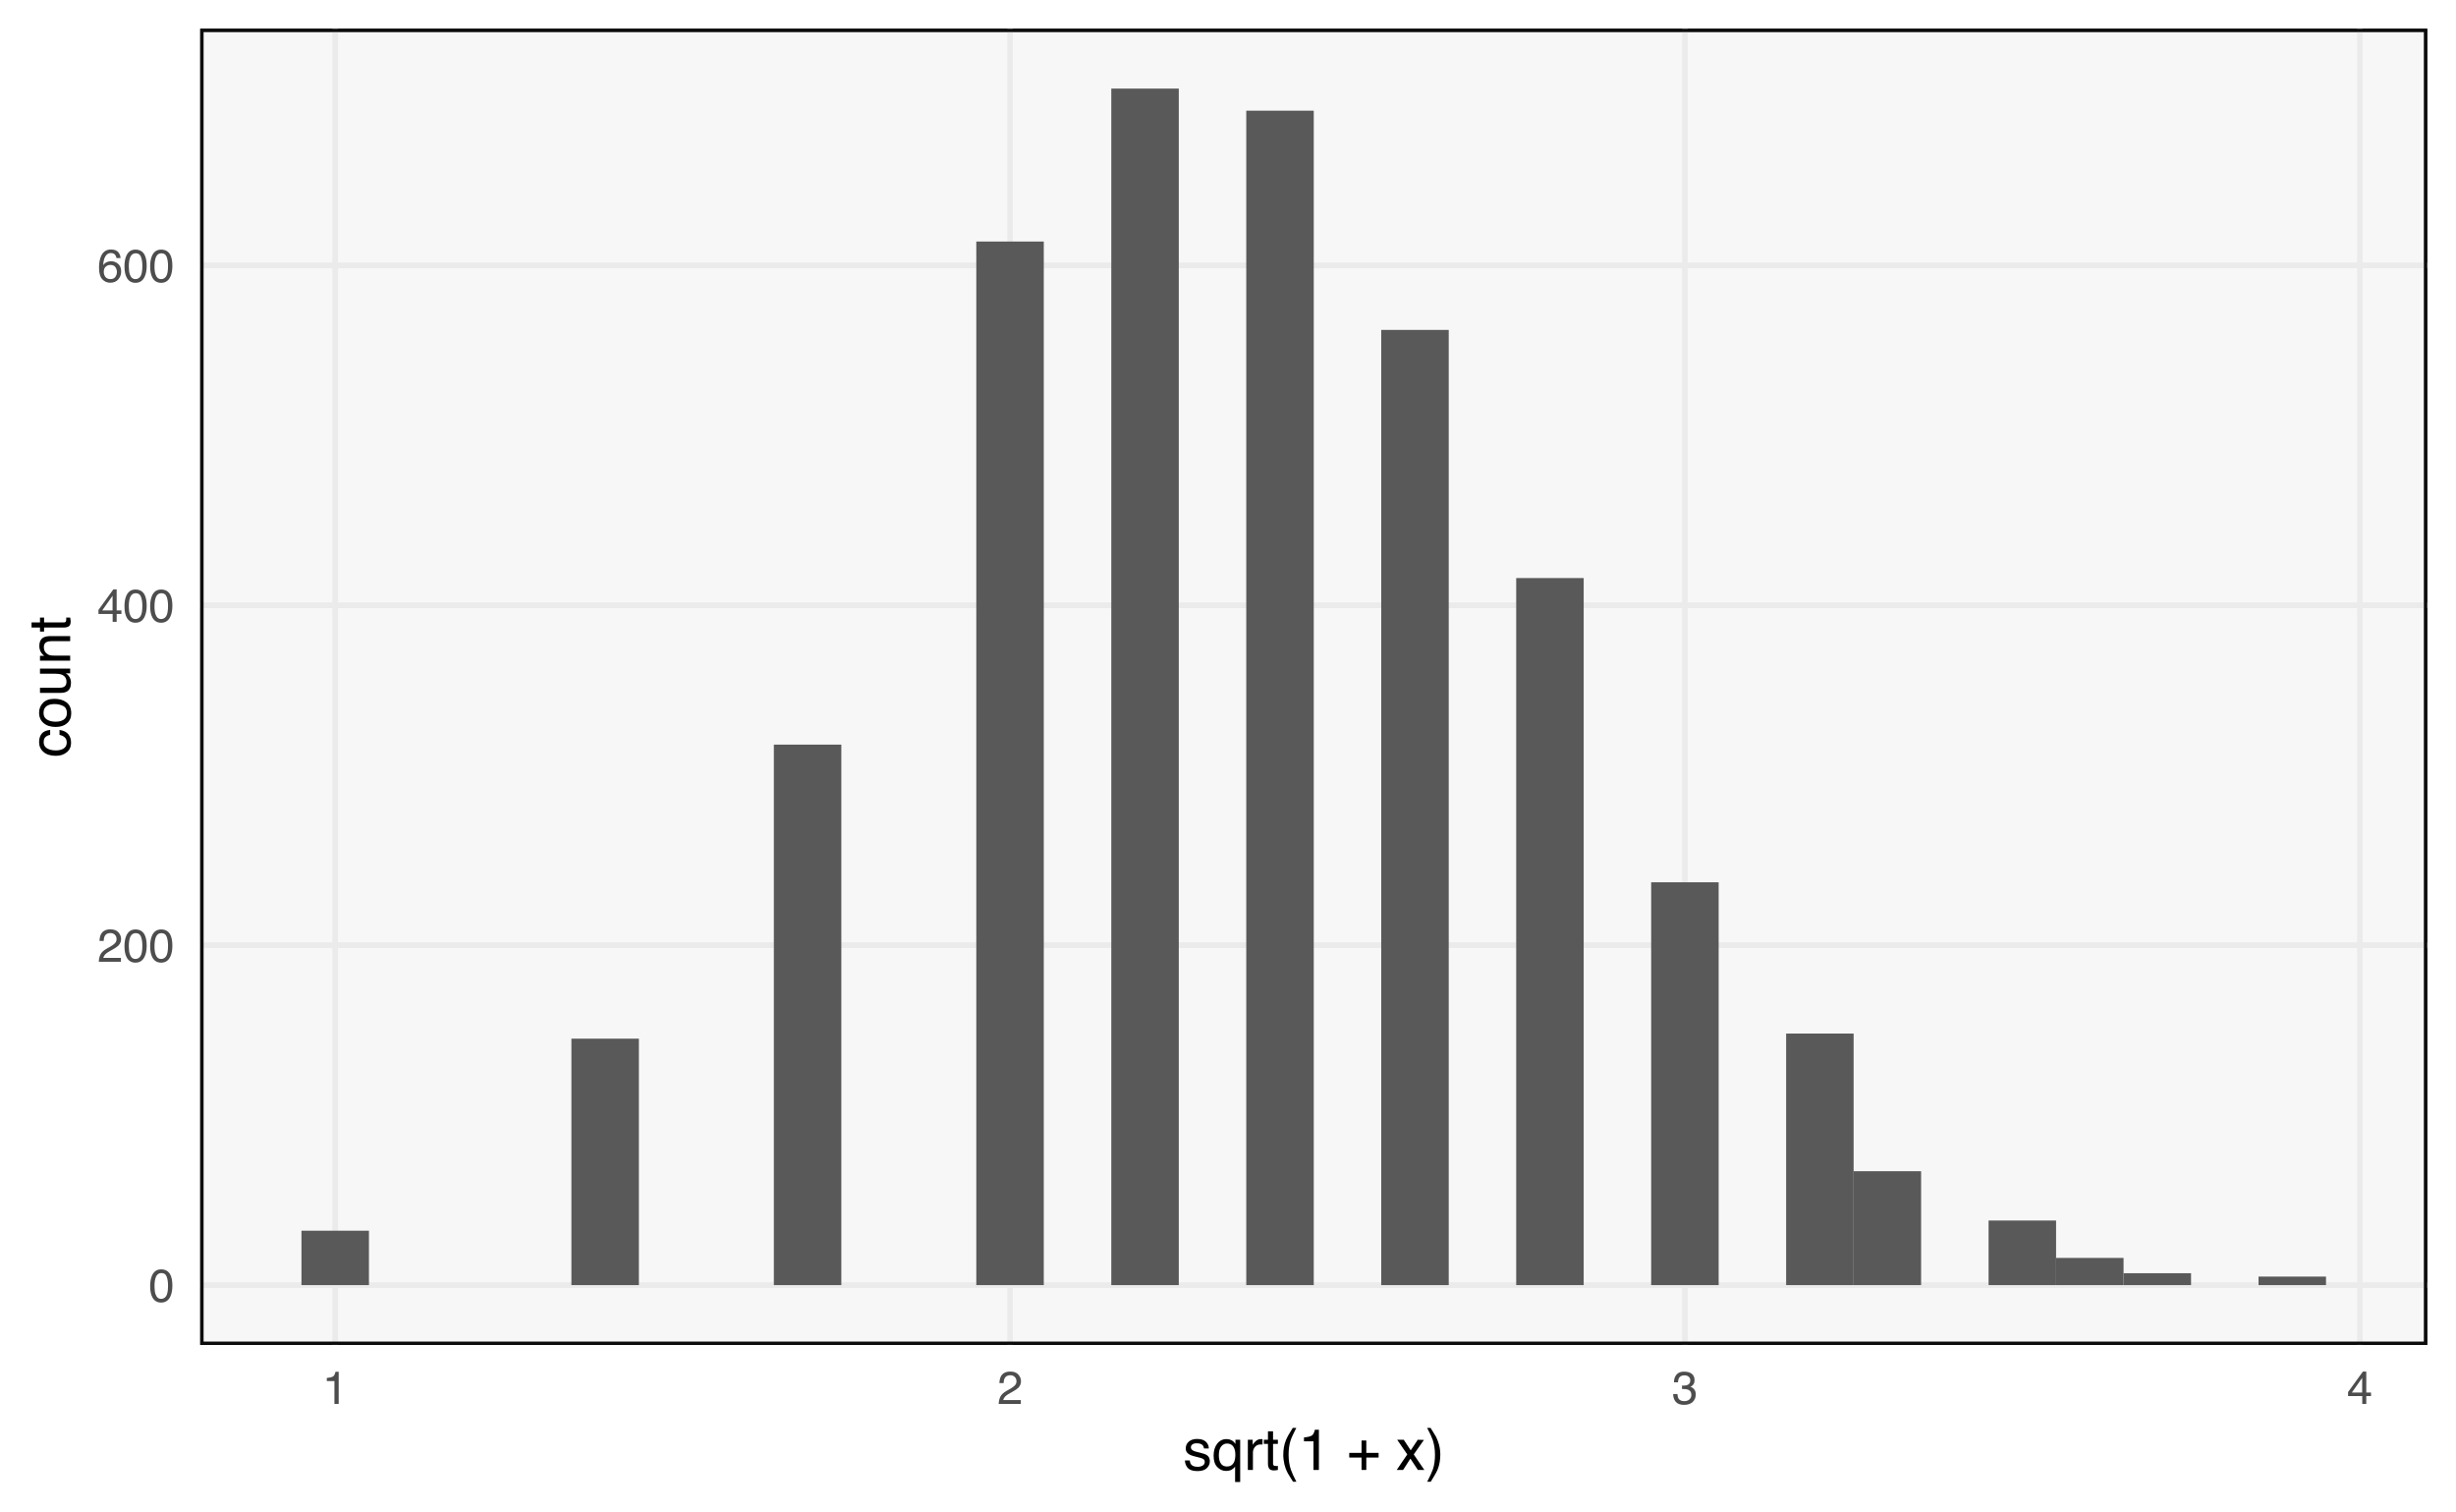
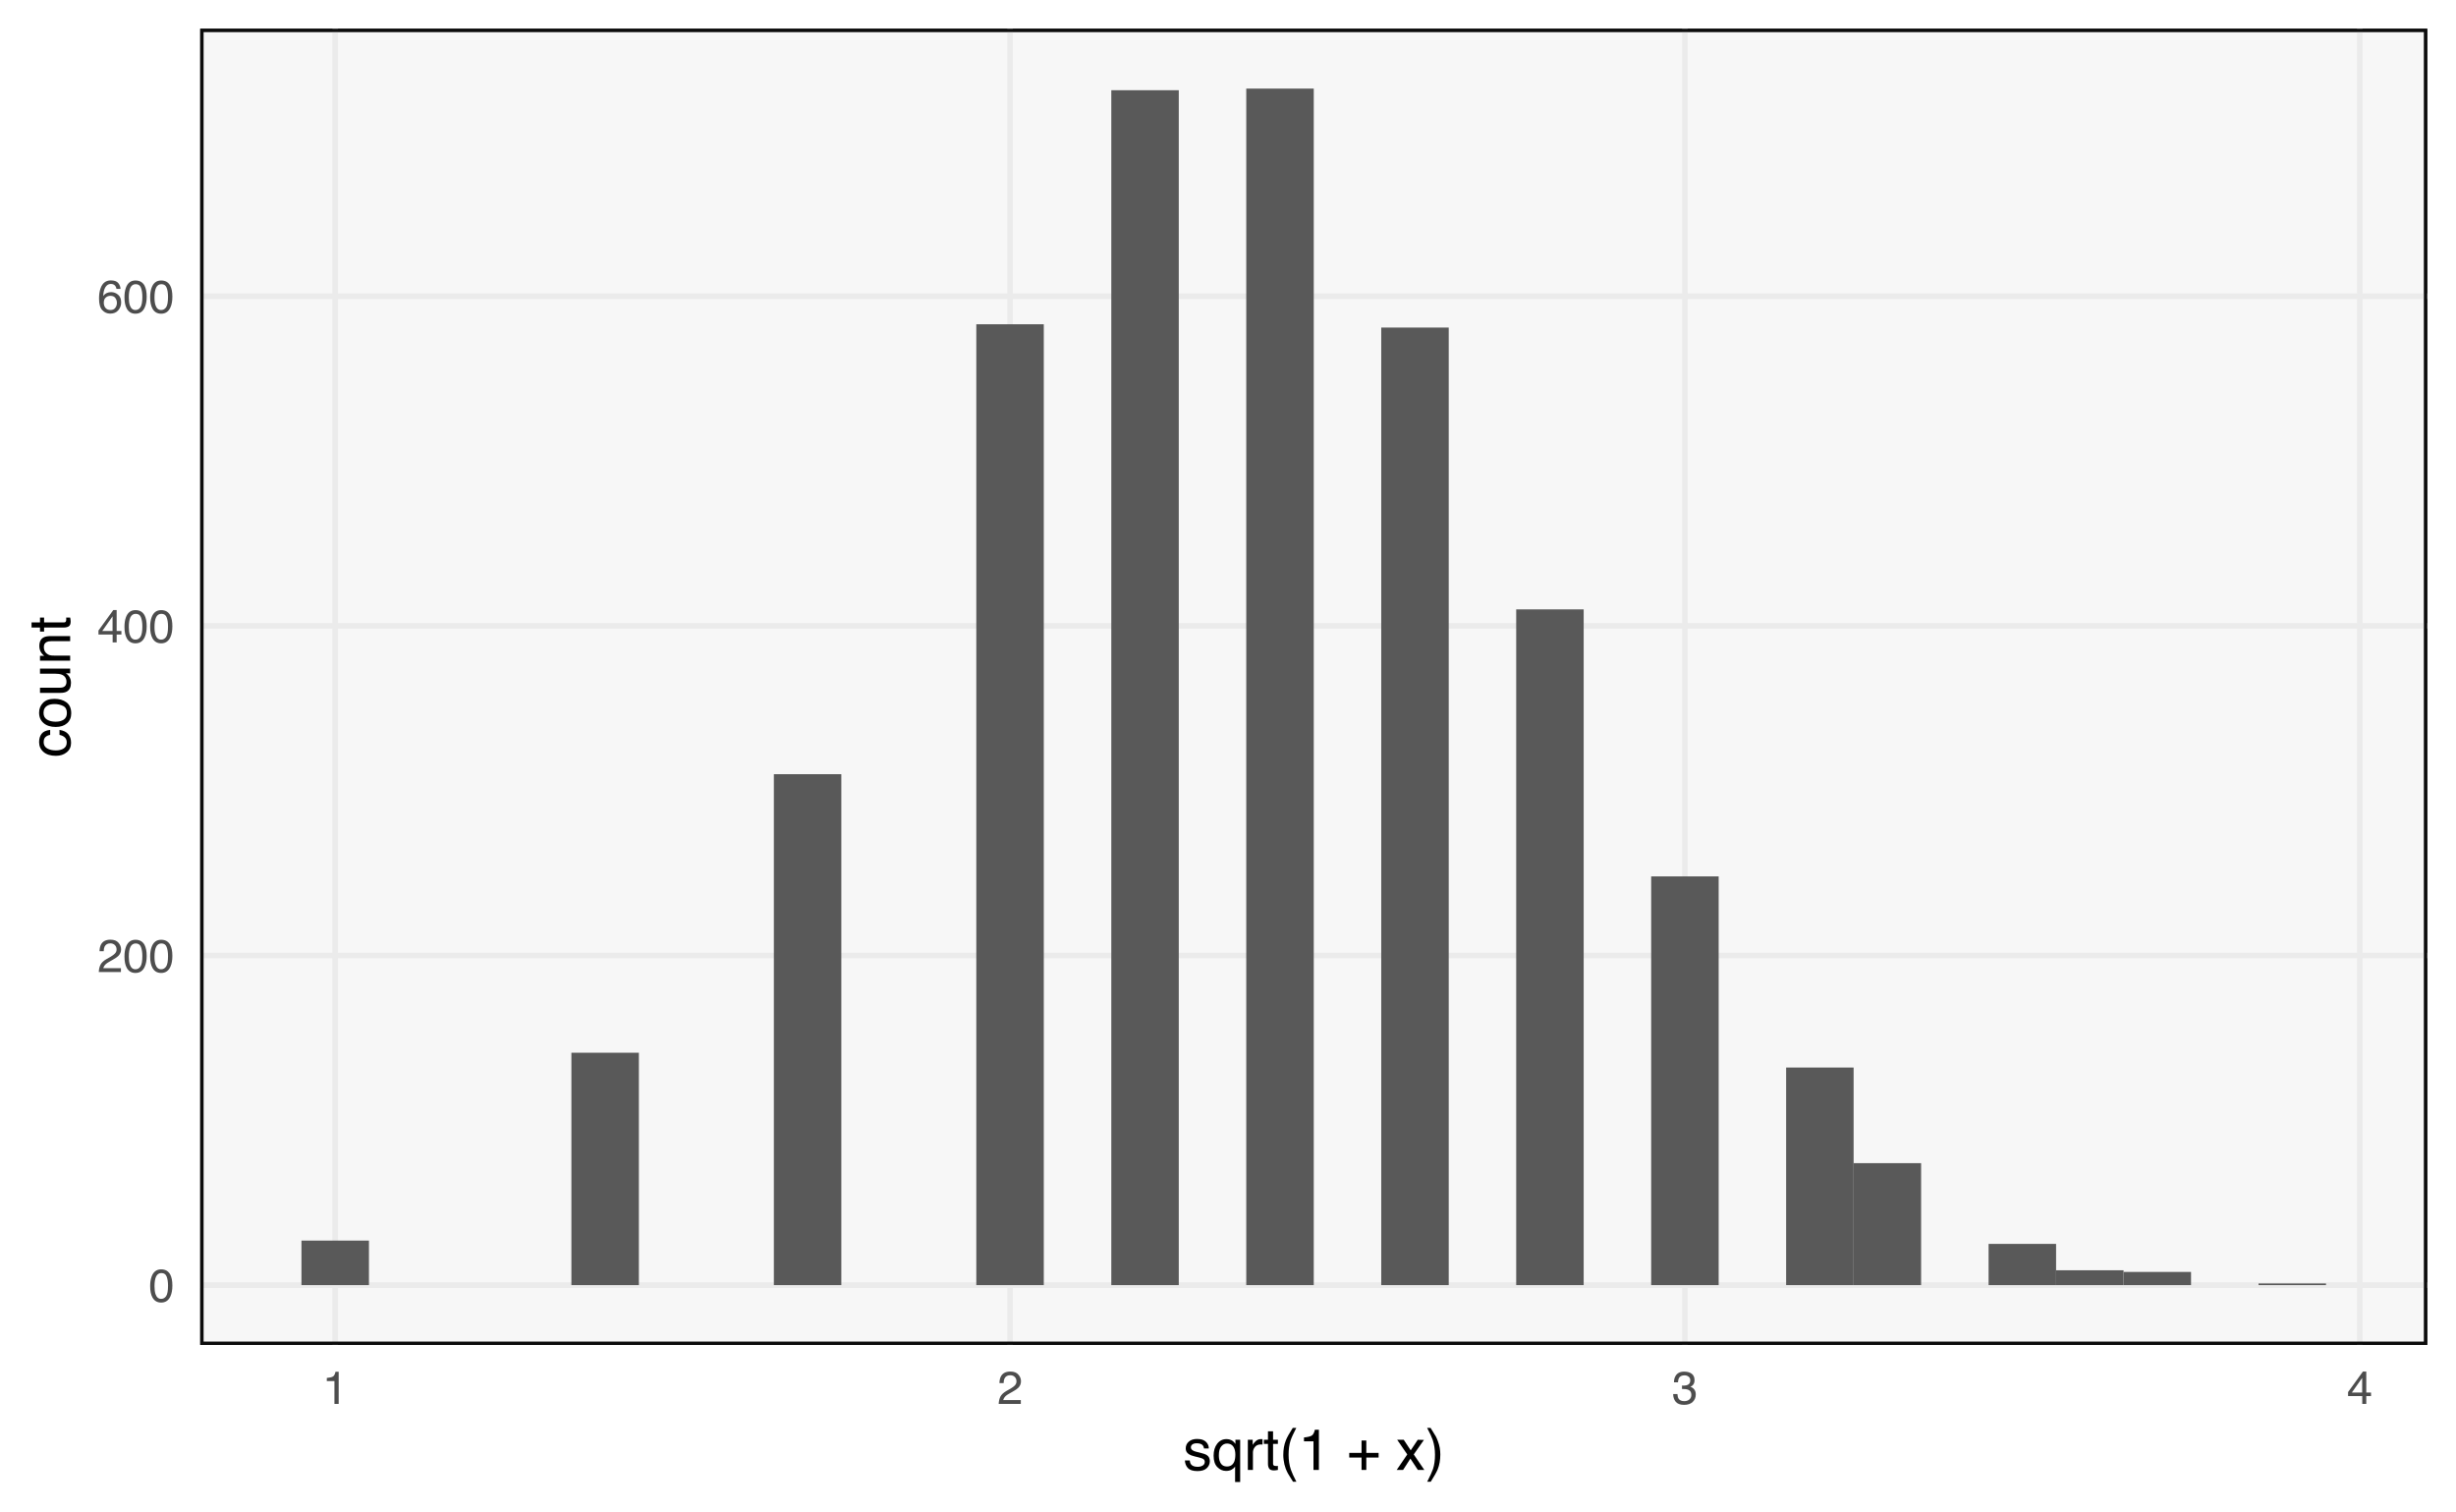
<svg xmlns="http://www.w3.org/2000/svg" xmlns:xlink="http://www.w3.org/1999/xlink" width="468pt" height="288pt" viewBox="0 0 468 288" version="1.1">
  <defs>
    <g>
      <symbol overflow="visible" id="glyph0-0">
        <path style="stroke:none;" d="M 0.281 0 L 0.281 -6.312 L 5.297 -6.312 L 5.297 0 Z M 4.5 -0.797 L 4.5 -5.516 L 1.078 -5.516 L 1.078 -0.797 Z M 4.5 -0.797 " />
      </symbol>
      <symbol overflow="visible" id="glyph0-1">
        <path style="stroke:none;" d="M 2.375 -6.156 C 3.176 -6.156 3.754 -5.828 4.109 -5.172 C 4.379 -4.66 4.516 -3.961 4.516 -3.078 C 4.516 -2.242 4.391 -1.555 4.141 -1.016 C 3.785 -0.223 3.195 0.172 2.375 0.172 C 1.633 0.172 1.082 -0.148 0.719 -0.797 C 0.426 -1.328 0.281 -2.047 0.281 -2.953 C 0.281 -3.648 0.367 -4.25 0.547 -4.75 C 0.879 -5.688 1.488 -6.156 2.375 -6.156 Z M 2.375 -0.531 C 2.77 -0.531 3.086 -0.707 3.328 -1.062 C 3.566 -1.426 3.688 -2.086 3.688 -3.047 C 3.688 -3.754 3.598 -4.332 3.422 -4.781 C 3.254 -5.227 2.922 -5.453 2.422 -5.453 C 1.973 -5.453 1.641 -5.238 1.422 -4.812 C 1.211 -4.383 1.109 -3.754 1.109 -2.922 C 1.109 -2.297 1.176 -1.789 1.312 -1.406 C 1.52 -0.82 1.875 -0.531 2.375 -0.531 Z M 2.375 -0.531 " />
      </symbol>
      <symbol overflow="visible" id="glyph0-2">
        <path style="stroke:none;" d="M 0.281 0 C 0.301 -0.531 0.406 -0.988 0.594 -1.375 C 0.789 -1.77 1.164 -2.129 1.719 -2.453 L 2.547 -2.922 C 2.91 -3.141 3.164 -3.328 3.312 -3.484 C 3.551 -3.711 3.672 -3.984 3.672 -4.297 C 3.672 -4.648 3.562 -4.93 3.344 -5.141 C 3.133 -5.359 2.848 -5.469 2.484 -5.469 C 1.961 -5.469 1.598 -5.266 1.391 -4.859 C 1.285 -4.648 1.227 -4.352 1.219 -3.969 L 0.422 -3.969 C 0.43 -4.5 0.531 -4.938 0.719 -5.281 C 1.051 -5.875 1.645 -6.172 2.5 -6.172 C 3.195 -6.172 3.707 -5.977 4.031 -5.594 C 4.363 -5.219 4.531 -4.797 4.531 -4.328 C 4.531 -3.836 4.352 -3.414 4 -3.062 C 3.801 -2.863 3.441 -2.617 2.922 -2.328 L 2.344 -2 C 2.062 -1.844 1.836 -1.695 1.672 -1.562 C 1.391 -1.312 1.211 -1.035 1.141 -0.734 L 4.5 -0.734 L 4.5 0 Z M 0.281 0 " />
      </symbol>
      <symbol overflow="visible" id="glyph0-3">
        <path style="stroke:none;" d="M 2.906 -2.172 L 2.906 -4.969 L 0.938 -2.172 Z M 2.922 0 L 2.922 -1.5 L 0.219 -1.5 L 0.219 -2.266 L 3.047 -6.172 L 3.688 -6.172 L 3.688 -2.172 L 4.594 -2.172 L 4.594 -1.5 L 3.688 -1.5 L 3.688 0 Z M 2.922 0 " />
      </symbol>
      <symbol overflow="visible" id="glyph0-4">
        <path style="stroke:none;" d="M 2.578 -6.172 C 3.266 -6.172 3.742 -5.992 4.016 -5.641 C 4.285 -5.285 4.422 -4.922 4.422 -4.547 L 3.656 -4.547 C 3.602 -4.785 3.531 -4.973 3.438 -5.109 C 3.25 -5.367 2.961 -5.5 2.578 -5.5 C 2.148 -5.5 1.805 -5.297 1.547 -4.891 C 1.297 -4.492 1.156 -3.926 1.125 -3.188 C 1.301 -3.445 1.523 -3.641 1.797 -3.766 C 2.047 -3.879 2.32 -3.938 2.625 -3.938 C 3.133 -3.938 3.582 -3.77 3.969 -3.438 C 4.352 -3.113 4.547 -2.625 4.547 -1.969 C 4.547 -1.414 4.363 -0.922 4 -0.484 C 3.633 -0.055 3.117 0.156 2.453 0.156 C 1.867 0.156 1.367 -0.062 0.953 -0.5 C 0.535 -0.938 0.328 -1.672 0.328 -2.703 C 0.328 -3.461 0.422 -4.109 0.609 -4.641 C 0.961 -5.66 1.617 -6.172 2.578 -6.172 Z M 2.516 -0.531 C 2.922 -0.531 3.223 -0.664 3.422 -0.938 C 3.629 -1.207 3.734 -1.531 3.734 -1.906 C 3.734 -2.219 3.641 -2.516 3.453 -2.797 C 3.273 -3.086 2.953 -3.234 2.484 -3.234 C 2.148 -3.234 1.859 -3.125 1.609 -2.906 C 1.359 -2.688 1.234 -2.352 1.234 -1.906 C 1.234 -1.52 1.344 -1.191 1.562 -0.922 C 1.789 -0.66 2.109 -0.531 2.516 -0.531 Z M 2.516 -0.531 " />
      </symbol>
      <symbol overflow="visible" id="glyph0-5">
        <path style="stroke:none;" d="M 0.844 -4.359 L 0.844 -4.953 C 1.395 -5.004 1.781 -5.094 2 -5.219 C 2.227 -5.344 2.395 -5.645 2.5 -6.125 L 3.109 -6.125 L 3.109 0 L 2.297 0 L 2.297 -4.359 Z M 0.844 -4.359 " />
      </symbol>
      <symbol overflow="visible" id="glyph0-6">
        <path style="stroke:none;" d="M 2.281 0.172 C 1.551 0.172 1.02 -0.023 0.688 -0.422 C 0.363 -0.828 0.203 -1.316 0.203 -1.891 L 1.016 -1.891 C 1.047 -1.492 1.117 -1.203 1.234 -1.016 C 1.441 -0.691 1.805 -0.531 2.328 -0.531 C 2.734 -0.531 3.055 -0.641 3.297 -0.859 C 3.547 -1.078 3.672 -1.359 3.672 -1.703 C 3.672 -2.129 3.539 -2.426 3.281 -2.594 C 3.031 -2.758 2.672 -2.844 2.203 -2.844 C 2.148 -2.844 2.098 -2.844 2.047 -2.844 C 1.992 -2.844 1.941 -2.844 1.891 -2.844 L 1.891 -3.516 C 1.973 -3.516 2.039 -3.508 2.094 -3.5 C 2.145 -3.5 2.203 -3.5 2.266 -3.5 C 2.555 -3.5 2.797 -3.547 2.984 -3.641 C 3.305 -3.797 3.469 -4.082 3.469 -4.5 C 3.469 -4.801 3.359 -5.035 3.141 -5.203 C 2.922 -5.367 2.672 -5.453 2.391 -5.453 C 1.867 -5.453 1.508 -5.281 1.312 -4.938 C 1.207 -4.75 1.145 -4.477 1.125 -4.125 L 0.359 -4.125 C 0.359 -4.582 0.453 -4.973 0.641 -5.297 C 0.953 -5.867 1.504 -6.156 2.297 -6.156 C 2.93 -6.156 3.422 -6.016 3.766 -5.734 C 4.109 -5.461 4.281 -5.062 4.281 -4.531 C 4.281 -4.145 4.176 -3.836 3.969 -3.609 C 3.844 -3.461 3.68 -3.348 3.484 -3.266 C 3.805 -3.172 4.055 -3 4.234 -2.75 C 4.422 -2.5 4.516 -2.191 4.516 -1.828 C 4.516 -1.234 4.316 -0.75 3.922 -0.375 C 3.535 -0.008 2.988 0.172 2.281 0.172 Z M 2.281 0.172 " />
      </symbol>
      <symbol overflow="visible" id="glyph1-0">
        <path style="stroke:none;" d="M 0.359 0 L 0.359 -7.891 L 6.625 -7.891 L 6.625 0 Z M 5.625 -0.984 L 5.625 -6.906 L 1.344 -6.906 L 1.344 -0.984 Z M 5.625 -0.984 " />
      </symbol>
      <symbol overflow="visible" id="glyph1-1">
        <path style="stroke:none;" d="M 1.281 -1.812 C 1.312 -1.488 1.395 -1.238 1.531 -1.062 C 1.77 -0.75 2.191 -0.594 2.797 -0.594 C 3.148 -0.594 3.461 -0.672 3.734 -0.828 C 4.004 -0.984 4.141 -1.223 4.141 -1.547 C 4.141 -1.797 4.031 -1.984 3.812 -2.109 C 3.676 -2.191 3.398 -2.285 2.984 -2.391 L 2.219 -2.578 C 1.727 -2.703 1.367 -2.836 1.141 -2.984 C 0.723 -3.254 0.516 -3.617 0.516 -4.078 C 0.516 -4.617 0.707 -5.055 1.094 -5.391 C 1.488 -5.734 2.02 -5.906 2.688 -5.906 C 3.551 -5.906 4.176 -5.648 4.562 -5.141 C 4.801 -4.816 4.914 -4.469 4.906 -4.094 L 4 -4.094 C 3.977 -4.312 3.898 -4.508 3.766 -4.688 C 3.547 -4.945 3.16 -5.078 2.609 -5.078 C 2.242 -5.078 1.969 -5.004 1.781 -4.859 C 1.594 -4.723 1.5 -4.539 1.5 -4.312 C 1.5 -4.062 1.625 -3.863 1.875 -3.719 C 2.008 -3.625 2.219 -3.539 2.5 -3.469 L 3.141 -3.312 C 3.836 -3.145 4.301 -2.984 4.531 -2.828 C 4.914 -2.578 5.109 -2.191 5.109 -1.672 C 5.109 -1.148 4.91 -0.703 4.516 -0.328 C 4.129 0.035 3.539 0.219 2.75 0.219 C 1.895 0.219 1.285 0.023 0.922 -0.359 C 0.566 -0.754 0.379 -1.238 0.359 -1.812 Z M 2.719 -5.891 Z M 2.719 -5.891 " />
      </symbol>
      <symbol overflow="visible" id="glyph1-2">
        <path style="stroke:none;" d="M 1.328 -2.797 C 1.328 -2.297 1.398 -1.879 1.547 -1.547 C 1.785 -0.953 2.227 -0.656 2.875 -0.656 C 3.539 -0.656 4.004 -0.969 4.266 -1.594 C 4.398 -1.938 4.469 -2.379 4.469 -2.922 C 4.469 -3.422 4.391 -3.836 4.234 -4.172 C 3.973 -4.742 3.516 -5.031 2.859 -5.031 C 2.441 -5.031 2.082 -4.848 1.781 -4.484 C 1.477 -4.117 1.328 -3.555 1.328 -2.797 Z M 2.766 -5.875 C 3.234 -5.875 3.633 -5.754 3.969 -5.516 C 4.145 -5.391 4.316 -5.203 4.484 -4.953 L 4.484 -5.75 L 5.391 -5.75 L 5.391 2.297 L 4.422 2.297 L 4.422 -0.656 C 4.266 -0.406 4.039 -0.203 3.75 -0.047 C 3.469 0.109 3.113 0.188 2.688 0.188 C 2.07 0.188 1.523 -0.051 1.047 -0.531 C 0.566 -1.008 0.328 -1.742 0.328 -2.734 C 0.328 -3.648 0.551 -4.398 1 -4.984 C 1.457 -5.578 2.047 -5.875 2.766 -5.875 Z M 2.766 -5.875 " />
      </symbol>
      <symbol overflow="visible" id="glyph1-3">
        <path style="stroke:none;" d="M 0.734 -5.75 L 1.656 -5.75 L 1.656 -4.766 C 1.727 -4.953 1.91 -5.18 2.203 -5.453 C 2.492 -5.734 2.832 -5.875 3.219 -5.875 C 3.238 -5.875 3.27 -5.875 3.312 -5.875 C 3.352 -5.875 3.426 -5.867 3.531 -5.859 L 3.531 -4.828 C 3.477 -4.836 3.426 -4.844 3.375 -4.844 C 3.32 -4.852 3.27 -4.859 3.219 -4.859 C 2.727 -4.859 2.352 -4.703 2.094 -4.391 C 1.832 -4.078 1.703 -3.719 1.703 -3.312 L 1.703 0 L 0.734 0 Z M 0.734 -5.75 " />
      </symbol>
      <symbol overflow="visible" id="glyph1-4">
        <path style="stroke:none;" d="M 0.906 -7.359 L 1.875 -7.359 L 1.875 -5.75 L 2.797 -5.75 L 2.797 -4.969 L 1.875 -4.969 L 1.875 -1.203 C 1.875 -1.004 1.941 -0.875 2.078 -0.812 C 2.16 -0.77 2.285 -0.75 2.453 -0.75 C 2.504 -0.75 2.555 -0.75 2.609 -0.75 C 2.66 -0.75 2.723 -0.754 2.797 -0.766 L 2.797 0 C 2.68 0.031 2.562 0.051 2.438 0.062 C 2.32 0.082 2.195 0.094 2.062 0.094 C 1.613 0.094 1.305 -0.02 1.141 -0.25 C 0.984 -0.488 0.906 -0.789 0.906 -1.156 L 0.906 -4.969 L 0.125 -4.969 L 0.125 -5.75 L 0.906 -5.75 Z M 0.906 -7.359 " />
      </symbol>
      <symbol overflow="visible" id="glyph1-5">
        <path style="stroke:none;" d="M 3.25 -8.016 C 2.688 -6.922 2.32 -6.117 2.156 -5.609 C 1.906 -4.828 1.781 -3.922 1.781 -2.891 C 1.781 -1.848 1.926 -0.898 2.219 -0.047 C 2.395 0.484 2.742 1.25 3.266 2.25 L 2.625 2.25 C 2.102 1.426 1.781 0.898 1.656 0.672 C 1.531 0.453 1.391 0.148 1.234 -0.234 C 1.035 -0.766 0.898 -1.332 0.828 -1.938 C 0.785 -2.25 0.766 -2.547 0.766 -2.828 C 0.766 -3.891 0.93 -4.832 1.266 -5.656 C 1.473 -6.188 1.91 -6.973 2.578 -8.016 Z M 3.25 -8.016 " />
      </symbol>
      <symbol overflow="visible" id="glyph1-6">
        <path style="stroke:none;" d="M 1.047 -5.453 L 1.047 -6.188 C 1.742 -6.258 2.227 -6.375 2.5 -6.531 C 2.781 -6.688 2.988 -7.062 3.125 -7.656 L 3.891 -7.656 L 3.891 0 L 2.859 0 L 2.859 -5.453 Z M 1.047 -5.453 " />
      </symbol>
      <symbol overflow="visible" id="glyph1-7">
        <path style="stroke:none;" d="" />
      </symbol>
      <symbol overflow="visible" id="glyph1-8">
        <path style="stroke:none;" d="M 0.5 -2.359 L 0.5 -3.25 L 2.844 -3.25 L 2.844 -5.609 L 3.75 -5.609 L 3.75 -3.25 L 6.094 -3.25 L 6.094 -2.359 L 3.75 -2.359 L 3.75 0 L 2.844 0 L 2.844 -2.359 Z M 0.5 -2.359 " />
      </symbol>
      <symbol overflow="visible" id="glyph1-9">
        <path style="stroke:none;" d="M 0.156 -5.75 L 1.406 -5.75 L 2.734 -3.734 L 4.078 -5.75 L 5.25 -5.719 L 3.312 -2.953 L 5.328 0 L 4.094 0 L 2.672 -2.156 L 1.281 0 L 0.062 0 L 2.078 -2.953 Z M 0.156 -5.75 " />
      </symbol>
      <symbol overflow="visible" id="glyph1-10">
        <path style="stroke:none;" d="M 0.375 2.25 C 0.945 1.133 1.316 0.32 1.484 -0.188 C 1.734 -0.957 1.859 -1.859 1.859 -2.891 C 1.859 -3.922 1.711 -4.867 1.422 -5.734 C 1.242 -6.266 0.891 -7.023 0.359 -8.016 L 1.016 -8.016 C 1.566 -7.141 1.898 -6.598 2.016 -6.391 C 2.129 -6.18 2.254 -5.895 2.391 -5.531 C 2.566 -5.082 2.691 -4.641 2.766 -4.203 C 2.836 -3.773 2.875 -3.359 2.875 -2.953 C 2.875 -1.891 2.707 -0.941 2.375 -0.109 C 2.156 0.422 1.711 1.207 1.047 2.25 Z M 0.375 2.25 " />
      </symbol>
      <symbol overflow="visible" id="glyph2-0">
        <path style="stroke:none;" d="M 0 -0.359 L -7.891 -0.359 L -7.891 -6.625 L 0 -6.625 Z M -0.984 -5.625 L -6.906 -5.625 L -6.906 -1.344 L -0.984 -1.344 Z M -0.984 -5.625 " />
      </symbol>
      <symbol overflow="visible" id="glyph2-1">
        <path style="stroke:none;" d="M -5.922 -2.922 C -5.922 -3.578 -5.758 -4.109 -5.438 -4.516 C -5.125 -4.922 -4.582 -5.164 -3.812 -5.25 L -3.812 -4.297 C -4.164 -4.242 -4.457 -4.113 -4.688 -3.906 C -4.926 -3.707 -5.047 -3.379 -5.047 -2.922 C -5.047 -2.305 -4.75 -1.867 -4.156 -1.609 C -3.758 -1.43 -3.273 -1.344 -2.703 -1.344 C -2.129 -1.344 -1.645 -1.461 -1.25 -1.703 C -0.852 -1.953 -0.656 -2.336 -0.656 -2.859 C -0.656 -3.266 -0.773 -3.582 -1.016 -3.812 C -1.266 -4.051 -1.602 -4.211 -2.031 -4.297 L -2.031 -5.25 C -1.27 -5.133 -0.711 -4.863 -0.359 -4.438 C -0.004 -4.008 0.172 -3.457 0.172 -2.781 C 0.172 -2.031 -0.102 -1.43 -0.656 -0.984 C -1.207 -0.535 -1.895 -0.312 -2.719 -0.312 C -3.727 -0.312 -4.516 -0.555 -5.078 -1.047 C -5.641 -1.535 -5.922 -2.16 -5.922 -2.922 Z M -5.891 -2.781 Z M -5.891 -2.781 " />
      </symbol>
      <symbol overflow="visible" id="glyph2-2">
        <path style="stroke:none;" d="M -0.625 -2.984 C -0.625 -3.629 -0.863 -4.07 -1.344 -4.312 C -1.832 -4.551 -2.375 -4.672 -2.969 -4.672 C -3.508 -4.672 -3.945 -4.582 -4.281 -4.406 C -4.812 -4.133 -5.078 -3.664 -5.078 -3 C -5.078 -2.406 -4.848 -1.973 -4.391 -1.703 C -3.941 -1.441 -3.398 -1.312 -2.766 -1.312 C -2.148 -1.312 -1.641 -1.441 -1.234 -1.703 C -0.828 -1.973 -0.625 -2.398 -0.625 -2.984 Z M -5.922 -3.031 C -5.922 -3.77 -5.672 -4.395 -5.172 -4.906 C -4.68 -5.414 -3.957 -5.672 -3 -5.672 C -2.07 -5.672 -1.305 -5.445 -0.703 -5 C -0.098 -4.551 0.203 -3.852 0.203 -2.906 C 0.203 -2.113 -0.062 -1.484 -0.594 -1.016 C -1.125 -0.547 -1.844 -0.312 -2.75 -0.312 C -3.719 -0.312 -4.488 -0.555 -5.062 -1.047 C -5.633 -1.535 -5.922 -2.195 -5.922 -3.031 Z M -5.891 -3 Z M -5.891 -3 " />
      </symbol>
      <symbol overflow="visible" id="glyph2-3">
        <path style="stroke:none;" d="M -5.75 -1.672 L -1.938 -1.672 C -1.645 -1.672 -1.406 -1.719 -1.219 -1.812 C -0.875 -1.988 -0.703 -2.312 -0.703 -2.781 C -0.703 -3.445 -1 -3.906 -1.594 -4.156 C -1.914 -4.281 -2.359 -4.344 -2.922 -4.344 L -5.75 -4.344 L -5.75 -5.312 L 0 -5.312 L 0 -4.406 L -0.844 -4.422 C -0.625 -4.297 -0.441 -4.141 -0.297 -3.953 C 0.004 -3.578 0.156 -3.129 0.156 -2.609 C 0.156 -1.785 -0.117 -1.223 -0.672 -0.922 C -0.961 -0.766 -1.352 -0.688 -1.844 -0.688 L -5.75 -0.688 Z M -5.891 -3 Z M -5.891 -3 " />
      </symbol>
      <symbol overflow="visible" id="glyph2-4">
        <path style="stroke:none;" d="M -5.75 -0.703 L -5.75 -1.625 L -4.938 -1.625 C -5.27 -1.895 -5.508 -2.18 -5.656 -2.484 C -5.801 -2.797 -5.875 -3.133 -5.875 -3.5 C -5.875 -4.32 -5.594 -4.875 -5.031 -5.156 C -4.719 -5.312 -4.27 -5.391 -3.688 -5.391 L 0 -5.391 L 0 -4.422 L -3.625 -4.422 C -3.977 -4.422 -4.258 -4.367 -4.469 -4.266 C -4.832 -4.086 -5.016 -3.773 -5.016 -3.328 C -5.016 -3.098 -4.988 -2.91 -4.938 -2.766 C -4.863 -2.492 -4.707 -2.258 -4.469 -2.062 C -4.281 -1.906 -4.082 -1.801 -3.875 -1.75 C -3.676 -1.695 -3.391 -1.672 -3.016 -1.672 L 0 -1.672 L 0 -0.703 Z M -5.891 -2.984 Z M -5.891 -2.984 " />
      </symbol>
      <symbol overflow="visible" id="glyph2-5">
        <path style="stroke:none;" d="M -7.359 -0.906 L -7.359 -1.875 L -5.75 -1.875 L -5.75 -2.797 L -4.969 -2.797 L -4.969 -1.875 L -1.203 -1.875 C -1.004 -1.875 -0.875 -1.941 -0.812 -2.078 C -0.77 -2.16 -0.75 -2.285 -0.75 -2.453 C -0.75 -2.504 -0.75 -2.555 -0.75 -2.609 C -0.75 -2.66 -0.754 -2.723 -0.766 -2.797 L 0 -2.797 C 0.031 -2.68 0.051 -2.562 0.062 -2.438 C 0.082 -2.32 0.094 -2.195 0.094 -2.062 C 0.094 -1.613 -0.02 -1.305 -0.25 -1.141 C -0.488 -0.984 -0.789 -0.906 -1.156 -0.906 L -4.969 -0.906 L -4.969 -0.125 L -5.75 -0.125 L -5.75 -0.906 Z M -7.359 -0.906 " />
      </symbol>
    </g>
    <clipPath id="clip1">
      <path d="M 38.156 5.48 L 462.52 5.48 L 462.52 256.27 L 38.156 256.27 Z M 38.156 5.48 " />
    </clipPath>
    <clipPath id="clip2">
      <path d="M 38.156 244 L 462.52 244 L 462.52 246 L 38.156 246 Z M 38.156 244 " />
    </clipPath>
    <clipPath id="clip3">
-       <path d="M 38.156 179 L 462.52 179 L 462.52 181 L 38.156 181 Z M 38.156 179 " />
+       <path d="M 38.156 181 L 462.52 181 L 462.52 183 L 38.156 183 Z M 38.156 181 " />
    </clipPath>
    <clipPath id="clip4">
-       <path d="M 38.156 114 L 462.52 114 L 462.52 116 L 38.156 116 Z M 38.156 114 " />
+       <path d="M 38.156 118 L 462.52 118 L 462.52 120 L 38.156 120 Z M 38.156 118 " />
    </clipPath>
    <clipPath id="clip5">
-       <path d="M 38.156 50 L 462.52 50 L 462.52 52 L 38.156 52 Z M 38.156 50 " />
+       <path d="M 38.156 55 L 462.52 55 L 462.52 57 L 38.156 57 Z M 38.156 55 " />
    </clipPath>
    <clipPath id="clip6">
      <path d="M 63 5.48 L 65 5.48 L 65 256.27 L 63 256.27 Z M 63 5.48 " />
    </clipPath>
    <clipPath id="clip7">
      <path d="M 191 5.48 L 194 5.48 L 194 256.27 L 191 256.27 Z M 191 5.48 " />
    </clipPath>
    <clipPath id="clip8">
      <path d="M 320 5.48 L 322 5.48 L 322 256.27 L 320 256.27 Z M 320 5.48 " />
    </clipPath>
    <clipPath id="clip9">
      <path d="M 449 5.48 L 451 5.48 L 451 256.27 L 449 256.27 Z M 449 5.48 " />
    </clipPath>
    <clipPath id="clip10">
      <path d="M 38.156 5.48 L 462.52 5.48 L 462.52 256.27 L 38.156 256.27 Z M 38.156 5.48 " />
    </clipPath>
  </defs>
-   <g id="surface1810">
+   <g id="surface1233">
    <g clip-path="url(#clip1)" clip-rule="nonzero">
      <path style="fill-rule:nonzero;fill:rgb(96.863%,96.863%,96.863%);fill-opacity:1;stroke-width:1.067;stroke-linecap:round;stroke-linejoin:round;stroke:rgb(0%,0%,0%);stroke-opacity:1;stroke-miterlimit:10;" d="M 38.156 256.266 L 462.52 256.266 L 462.52 5.477 L 38.156 5.477 Z M 38.156 256.266 " />
    </g>
    <g clip-path="url(#clip2)" clip-rule="nonzero">
      <path style="fill:none;stroke-width:1.067;stroke-linecap:butt;stroke-linejoin:round;stroke:rgb(92.157%,92.157%,92.157%);stroke-opacity:1;stroke-miterlimit:10;" d="M 38.156 244.867 L 462.52 244.867 " />
    </g>
    <g clip-path="url(#clip3)" clip-rule="nonzero">
-       <path style="fill:none;stroke-width:1.067;stroke-linecap:butt;stroke-linejoin:round;stroke:rgb(92.157%,92.157%,92.157%);stroke-opacity:1;stroke-miterlimit:10;" d="M 38.156 180.098 L 462.52 180.098 " />
+       <path style="fill:none;stroke-width:1.067;stroke-linecap:butt;stroke-linejoin:round;stroke:rgb(92.157%,92.157%,92.157%);stroke-opacity:1;stroke-miterlimit:10;" d="M 38.156 182.062 L 462.52 182.062 " />
    </g>
    <g clip-path="url(#clip4)" clip-rule="nonzero">
-       <path style="fill:none;stroke-width:1.067;stroke-linecap:butt;stroke-linejoin:round;stroke:rgb(92.157%,92.157%,92.157%);stroke-opacity:1;stroke-miterlimit:10;" d="M 38.156 115.328 L 462.52 115.328 " />
+       <path style="fill:none;stroke-width:1.067;stroke-linecap:butt;stroke-linejoin:round;stroke:rgb(92.157%,92.157%,92.157%);stroke-opacity:1;stroke-miterlimit:10;" d="M 38.156 119.254 L 462.52 119.254 " />
    </g>
    <g clip-path="url(#clip5)" clip-rule="nonzero">
-       <path style="fill:none;stroke-width:1.067;stroke-linecap:butt;stroke-linejoin:round;stroke:rgb(92.157%,92.157%,92.157%);stroke-opacity:1;stroke-miterlimit:10;" d="M 38.156 50.559 L 462.52 50.559 " />
+       <path style="fill:none;stroke-width:1.067;stroke-linecap:butt;stroke-linejoin:round;stroke:rgb(92.157%,92.157%,92.157%);stroke-opacity:1;stroke-miterlimit:10;" d="M 38.156 56.449 L 462.52 56.449 " />
    </g>
    <g clip-path="url(#clip6)" clip-rule="nonzero">
      <path style="fill:none;stroke-width:1.067;stroke-linecap:butt;stroke-linejoin:round;stroke:rgb(92.157%,92.157%,92.157%);stroke-opacity:1;stroke-miterlimit:10;" d="M 63.875 256.266 L 63.875 5.48 " />
    </g>
    <g clip-path="url(#clip7)" clip-rule="nonzero">
      <path style="fill:none;stroke-width:1.067;stroke-linecap:butt;stroke-linejoin:round;stroke:rgb(92.157%,92.157%,92.157%);stroke-opacity:1;stroke-miterlimit:10;" d="M 192.469 256.266 L 192.469 5.48 " />
    </g>
    <g clip-path="url(#clip8)" clip-rule="nonzero">
      <path style="fill:none;stroke-width:1.067;stroke-linecap:butt;stroke-linejoin:round;stroke:rgb(92.157%,92.157%,92.157%);stroke-opacity:1;stroke-miterlimit:10;" d="M 321.066 256.266 L 321.066 5.48 " />
    </g>
    <g clip-path="url(#clip9)" clip-rule="nonzero">
      <path style="fill:none;stroke-width:1.067;stroke-linecap:butt;stroke-linejoin:round;stroke:rgb(92.157%,92.157%,92.157%);stroke-opacity:1;stroke-miterlimit:10;" d="M 449.66 256.266 L 449.66 5.48 " />
    </g>
-     <path style=" stroke:none;fill-rule:nonzero;fill:rgb(34.902%,34.902%,34.902%);fill-opacity:1;" d="M 57.445 244.867 L 70.305 244.867 L 70.305 234.504 L 57.445 234.504 Z M 57.445 244.867 " />
-     <path style=" stroke:none;fill-rule:nonzero;fill:rgb(34.902%,34.902%,34.902%);fill-opacity:1;" d="M 108.883 244.867 L 121.742 244.867 L 121.742 197.91 L 108.883 197.91 Z M 108.883 244.867 " />
-     <path style=" stroke:none;fill-rule:nonzero;fill:rgb(34.902%,34.902%,34.902%);fill-opacity:1;" d="M 147.461 244.867 L 160.32 244.867 L 160.32 141.883 L 147.461 141.883 Z M 147.461 244.867 " />
-     <path style=" stroke:none;fill-rule:nonzero;fill:rgb(34.902%,34.902%,34.902%);fill-opacity:1;" d="M 186.039 244.867 L 198.898 244.867 L 198.898 46.023 L 186.039 46.023 Z M 186.039 244.867 " />
-     <path style=" stroke:none;fill-rule:nonzero;fill:rgb(34.902%,34.902%,34.902%);fill-opacity:1;" d="M 211.762 244.867 L 224.621 244.867 L 224.621 16.879 L 211.762 16.879 Z M 211.762 244.867 " />
-     <path style=" stroke:none;fill-rule:nonzero;fill:rgb(34.902%,34.902%,34.902%);fill-opacity:1;" d="M 237.48 244.867 L 250.34 244.867 L 250.34 21.09 L 237.48 21.09 Z M 237.48 244.867 " />
-     <path style=" stroke:none;fill-rule:nonzero;fill:rgb(34.902%,34.902%,34.902%);fill-opacity:1;" d="M 263.199 244.867 L 276.059 244.867 L 276.059 62.863 L 263.199 62.863 Z M 263.199 244.867 " />
-     <path style=" stroke:none;fill-rule:nonzero;fill:rgb(34.902%,34.902%,34.902%);fill-opacity:1;" d="M 288.918 244.867 L 301.777 244.867 L 301.777 110.145 L 288.918 110.145 Z M 288.918 244.867 " />
-     <path style=" stroke:none;fill-rule:nonzero;fill:rgb(34.902%,34.902%,34.902%);fill-opacity:1;" d="M 314.637 244.867 L 327.496 244.867 L 327.496 168.113 L 314.637 168.113 Z M 314.637 244.867 " />
-     <path style=" stroke:none;fill-rule:nonzero;fill:rgb(34.902%,34.902%,34.902%);fill-opacity:1;" d="M 340.355 244.867 L 353.215 244.867 L 353.215 196.938 L 340.355 196.938 Z M 340.355 244.867 " />
-     <path style=" stroke:none;fill-rule:nonzero;fill:rgb(34.902%,34.902%,34.902%);fill-opacity:1;" d="M 353.215 244.867 L 366.074 244.867 L 366.074 223.168 L 353.215 223.168 Z M 353.215 244.867 " />
-     <path style=" stroke:none;fill-rule:nonzero;fill:rgb(34.902%,34.902%,34.902%);fill-opacity:1;" d="M 378.934 244.867 L 391.793 244.867 L 391.793 232.562 L 378.934 232.562 Z M 378.934 244.867 " />
-     <path style=" stroke:none;fill-rule:nonzero;fill:rgb(34.902%,34.902%,34.902%);fill-opacity:1;" d="M 391.793 244.867 L 404.652 244.867 L 404.652 239.688 L 391.793 239.688 Z M 391.793 244.867 " />
-     <path style=" stroke:none;fill-rule:nonzero;fill:rgb(34.902%,34.902%,34.902%);fill-opacity:1;" d="M 404.652 244.867 L 417.512 244.867 L 417.512 242.602 L 404.652 242.602 Z M 404.652 244.867 " />
-     <path style=" stroke:none;fill-rule:nonzero;fill:rgb(34.902%,34.902%,34.902%);fill-opacity:1;" d="M 430.371 244.867 L 443.23 244.867 L 443.23 243.246 L 430.371 243.246 Z M 430.371 244.867 " />
+     <path style=" stroke:none;fill-rule:nonzero;fill:rgb(34.902%,34.902%,34.902%);fill-opacity:1;" d="M 57.445 244.867 L 70.305 244.867 L 70.305 236.387 L 57.445 236.387 Z M 57.445 244.867 " />
+     <path style=" stroke:none;fill-rule:nonzero;fill:rgb(34.902%,34.902%,34.902%);fill-opacity:1;" d="M 108.883 244.867 L 121.742 244.867 L 121.742 200.59 L 108.883 200.59 Z M 108.883 244.867 " />
+     <path style=" stroke:none;fill-rule:nonzero;fill:rgb(34.902%,34.902%,34.902%);fill-opacity:1;" d="M 147.461 244.867 L 160.32 244.867 L 160.32 147.516 L 147.461 147.516 Z M 147.461 244.867 " />
+     <path style=" stroke:none;fill-rule:nonzero;fill:rgb(34.902%,34.902%,34.902%);fill-opacity:1;" d="M 186.039 244.867 L 198.898 244.867 L 198.898 61.785 L 186.039 61.785 Z M 186.039 244.867 " />
+     <path style=" stroke:none;fill-rule:nonzero;fill:rgb(34.902%,34.902%,34.902%);fill-opacity:1;" d="M 211.762 244.867 L 224.621 244.867 L 224.621 17.191 L 211.762 17.191 Z M 211.762 244.867 " />
+     <path style=" stroke:none;fill-rule:nonzero;fill:rgb(34.902%,34.902%,34.902%);fill-opacity:1;" d="M 237.48 244.867 L 250.34 244.867 L 250.34 16.879 L 237.48 16.879 Z M 237.48 244.867 " />
+     <path style=" stroke:none;fill-rule:nonzero;fill:rgb(34.902%,34.902%,34.902%);fill-opacity:1;" d="M 263.199 244.867 L 276.059 244.867 L 276.059 62.414 L 263.199 62.414 Z M 263.199 244.867 " />
+     <path style=" stroke:none;fill-rule:nonzero;fill:rgb(34.902%,34.902%,34.902%);fill-opacity:1;" d="M 288.918 244.867 L 301.777 244.867 L 301.777 116.113 L 288.918 116.113 Z M 288.918 244.867 " />
+     <path style=" stroke:none;fill-rule:nonzero;fill:rgb(34.902%,34.902%,34.902%);fill-opacity:1;" d="M 314.637 244.867 L 327.496 244.867 L 327.496 166.988 L 314.637 166.988 Z M 314.637 244.867 " />
+     <path style=" stroke:none;fill-rule:nonzero;fill:rgb(34.902%,34.902%,34.902%);fill-opacity:1;" d="M 340.355 244.867 L 353.215 244.867 L 353.215 203.414 L 340.355 203.414 Z M 340.355 244.867 " />
+     <path style=" stroke:none;fill-rule:nonzero;fill:rgb(34.902%,34.902%,34.902%);fill-opacity:1;" d="M 353.215 244.867 L 366.074 244.867 L 366.074 221.629 L 353.215 221.629 Z M 353.215 244.867 " />
+     <path style=" stroke:none;fill-rule:nonzero;fill:rgb(34.902%,34.902%,34.902%);fill-opacity:1;" d="M 378.934 244.867 L 391.793 244.867 L 391.793 237.016 L 378.934 237.016 Z M 378.934 244.867 " />
+     <path style=" stroke:none;fill-rule:nonzero;fill:rgb(34.902%,34.902%,34.902%);fill-opacity:1;" d="M 391.793 244.867 L 404.652 244.867 L 404.652 242.039 L 391.793 242.039 Z M 391.793 244.867 " />
+     <path style=" stroke:none;fill-rule:nonzero;fill:rgb(34.902%,34.902%,34.902%);fill-opacity:1;" d="M 404.652 244.867 L 417.512 244.867 L 417.512 242.355 L 404.652 242.355 Z M 404.652 244.867 " />
+     <path style=" stroke:none;fill-rule:nonzero;fill:rgb(34.902%,34.902%,34.902%);fill-opacity:1;" d="M 430.371 244.867 L 443.23 244.867 L 443.23 244.555 L 430.371 244.555 Z M 430.371 244.867 " />
    <g clip-path="url(#clip10)" clip-rule="nonzero">
      <path style="fill:none;stroke-width:1.28;stroke-linecap:round;stroke-linejoin:round;stroke:rgb(4.706%,4.706%,4.706%);stroke-opacity:1;stroke-miterlimit:10;" d="M 38.156 256.266 L 462.52 256.266 L 462.52 5.477 L 38.156 5.477 Z M 38.156 256.266 " />
    </g>
    <g style="fill:rgb(30.196%,30.196%,30.196%);fill-opacity:1;">
      <use xlink:href="#glyph0-1" x="28.332" y="248.023" />
    </g>
    <g style="fill:rgb(30.196%,30.196%,30.196%);fill-opacity:1;">
-       <use xlink:href="#glyph0-2" x="18.543" y="183.254" />
-       <use xlink:href="#glyph0-1" x="23.437" y="183.254" />
-       <use xlink:href="#glyph0-1" x="28.331" y="183.254" />
-     </g>
-     <g style="fill:rgb(30.196%,30.196%,30.196%);fill-opacity:1;">
-       <use xlink:href="#glyph0-3" x="18.543" y="118.484" />
-       <use xlink:href="#glyph0-1" x="23.437" y="118.484" />
-       <use xlink:href="#glyph0-1" x="28.331" y="118.484" />
-     </g>
-     <g style="fill:rgb(30.196%,30.196%,30.196%);fill-opacity:1;">
-       <use xlink:href="#glyph0-4" x="18.543" y="53.715" />
-       <use xlink:href="#glyph0-1" x="23.437" y="53.715" />
-       <use xlink:href="#glyph0-1" x="28.331" y="53.715" />
+       <use xlink:href="#glyph0-2" x="18.543" y="185.219" />
+       <use xlink:href="#glyph0-1" x="23.437" y="185.219" />
+       <use xlink:href="#glyph0-1" x="28.331" y="185.219" />
+     </g>
+     <g style="fill:rgb(30.196%,30.196%,30.196%);fill-opacity:1;">
+       <use xlink:href="#glyph0-3" x="18.543" y="122.41" />
+       <use xlink:href="#glyph0-1" x="23.437" y="122.41" />
+       <use xlink:href="#glyph0-1" x="28.331" y="122.41" />
+     </g>
+     <g style="fill:rgb(30.196%,30.196%,30.196%);fill-opacity:1;">
+       <use xlink:href="#glyph0-4" x="18.543" y="59.602" />
+       <use xlink:href="#glyph0-1" x="23.437" y="59.602" />
+       <use xlink:href="#glyph0-1" x="28.331" y="59.602" />
    </g>
    <g style="fill:rgb(30.196%,30.196%,30.196%);fill-opacity:1;">
      <use xlink:href="#glyph0-5" x="61.43" y="267.512" />
    </g>
    <g style="fill:rgb(30.196%,30.196%,30.196%);fill-opacity:1;">
      <use xlink:href="#glyph0-2" x="190.023" y="267.512" />
    </g>
    <g style="fill:rgb(30.196%,30.196%,30.196%);fill-opacity:1;">
      <use xlink:href="#glyph0-6" x="318.621" y="267.512" />
    </g>
    <g style="fill:rgb(30.196%,30.196%,30.196%);fill-opacity:1;">
      <use xlink:href="#glyph0-3" x="447.215" y="267.512" />
    </g>
    <g style="fill:rgb(0%,0%,0%);fill-opacity:1;">
      <use xlink:href="#glyph1-1" x="225.43" y="280.086" />
      <use xlink:href="#glyph1-2" x="230.93" y="280.086" />
      <use xlink:href="#glyph1-3" x="237.047" y="280.086" />
      <use xlink:href="#glyph1-4" x="240.71" y="280.086" />
      <use xlink:href="#glyph1-5" x="243.767" y="280.086" />
      <use xlink:href="#glyph1-6" x="247.43" y="280.086" />
      <use xlink:href="#glyph1-7" x="253.547" y="280.086" />
      <use xlink:href="#glyph1-8" x="256.604" y="280.086" />
      <use xlink:href="#glyph1-7" x="263.027" y="280.086" />
      <use xlink:href="#glyph1-9" x="266.083" y="280.086" />
      <use xlink:href="#glyph1-10" x="271.583" y="280.086" />
    </g>
    <g style="fill:rgb(0%,0%,0%);fill-opacity:1;">
      <use xlink:href="#glyph2-1" x="13.371" y="144.328" />
      <use xlink:href="#glyph2-2" x="13.371" y="138.828" />
      <use xlink:href="#glyph2-3" x="13.371" y="132.71" />
      <use xlink:href="#glyph2-4" x="13.371" y="126.593" />
      <use xlink:href="#glyph2-5" x="13.371" y="120.475" />
    </g>
  </g>
</svg>
